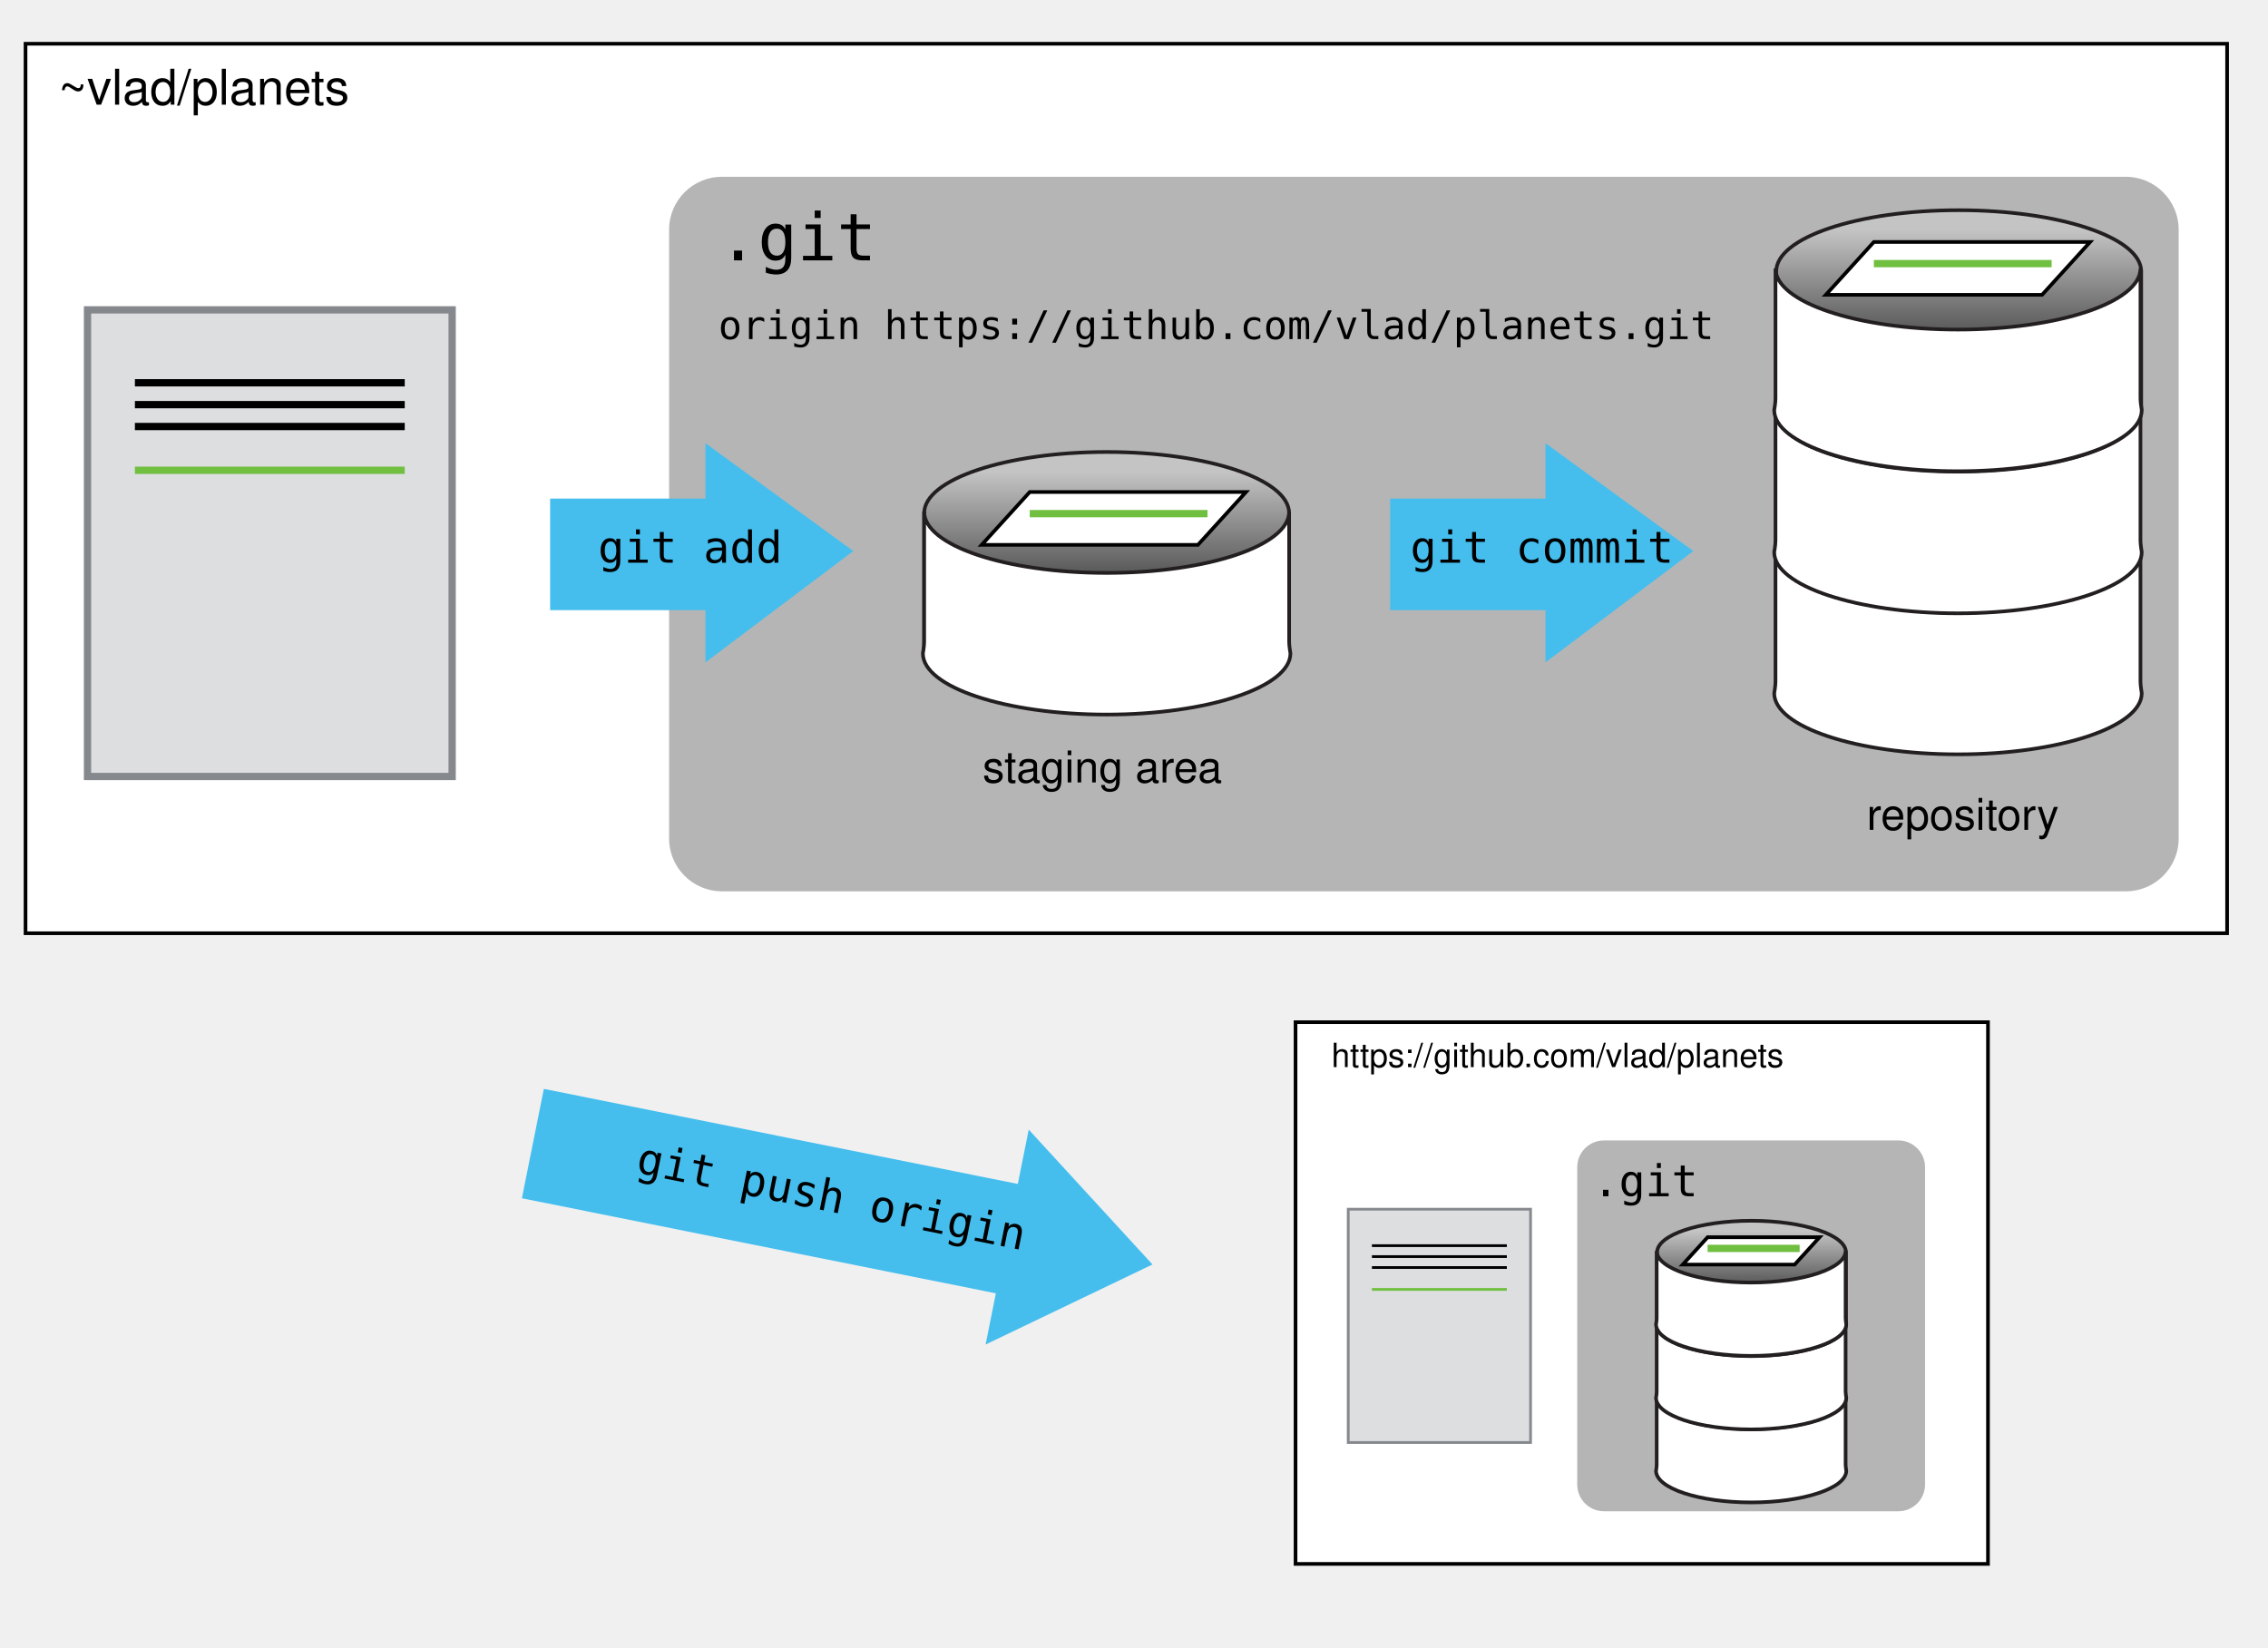
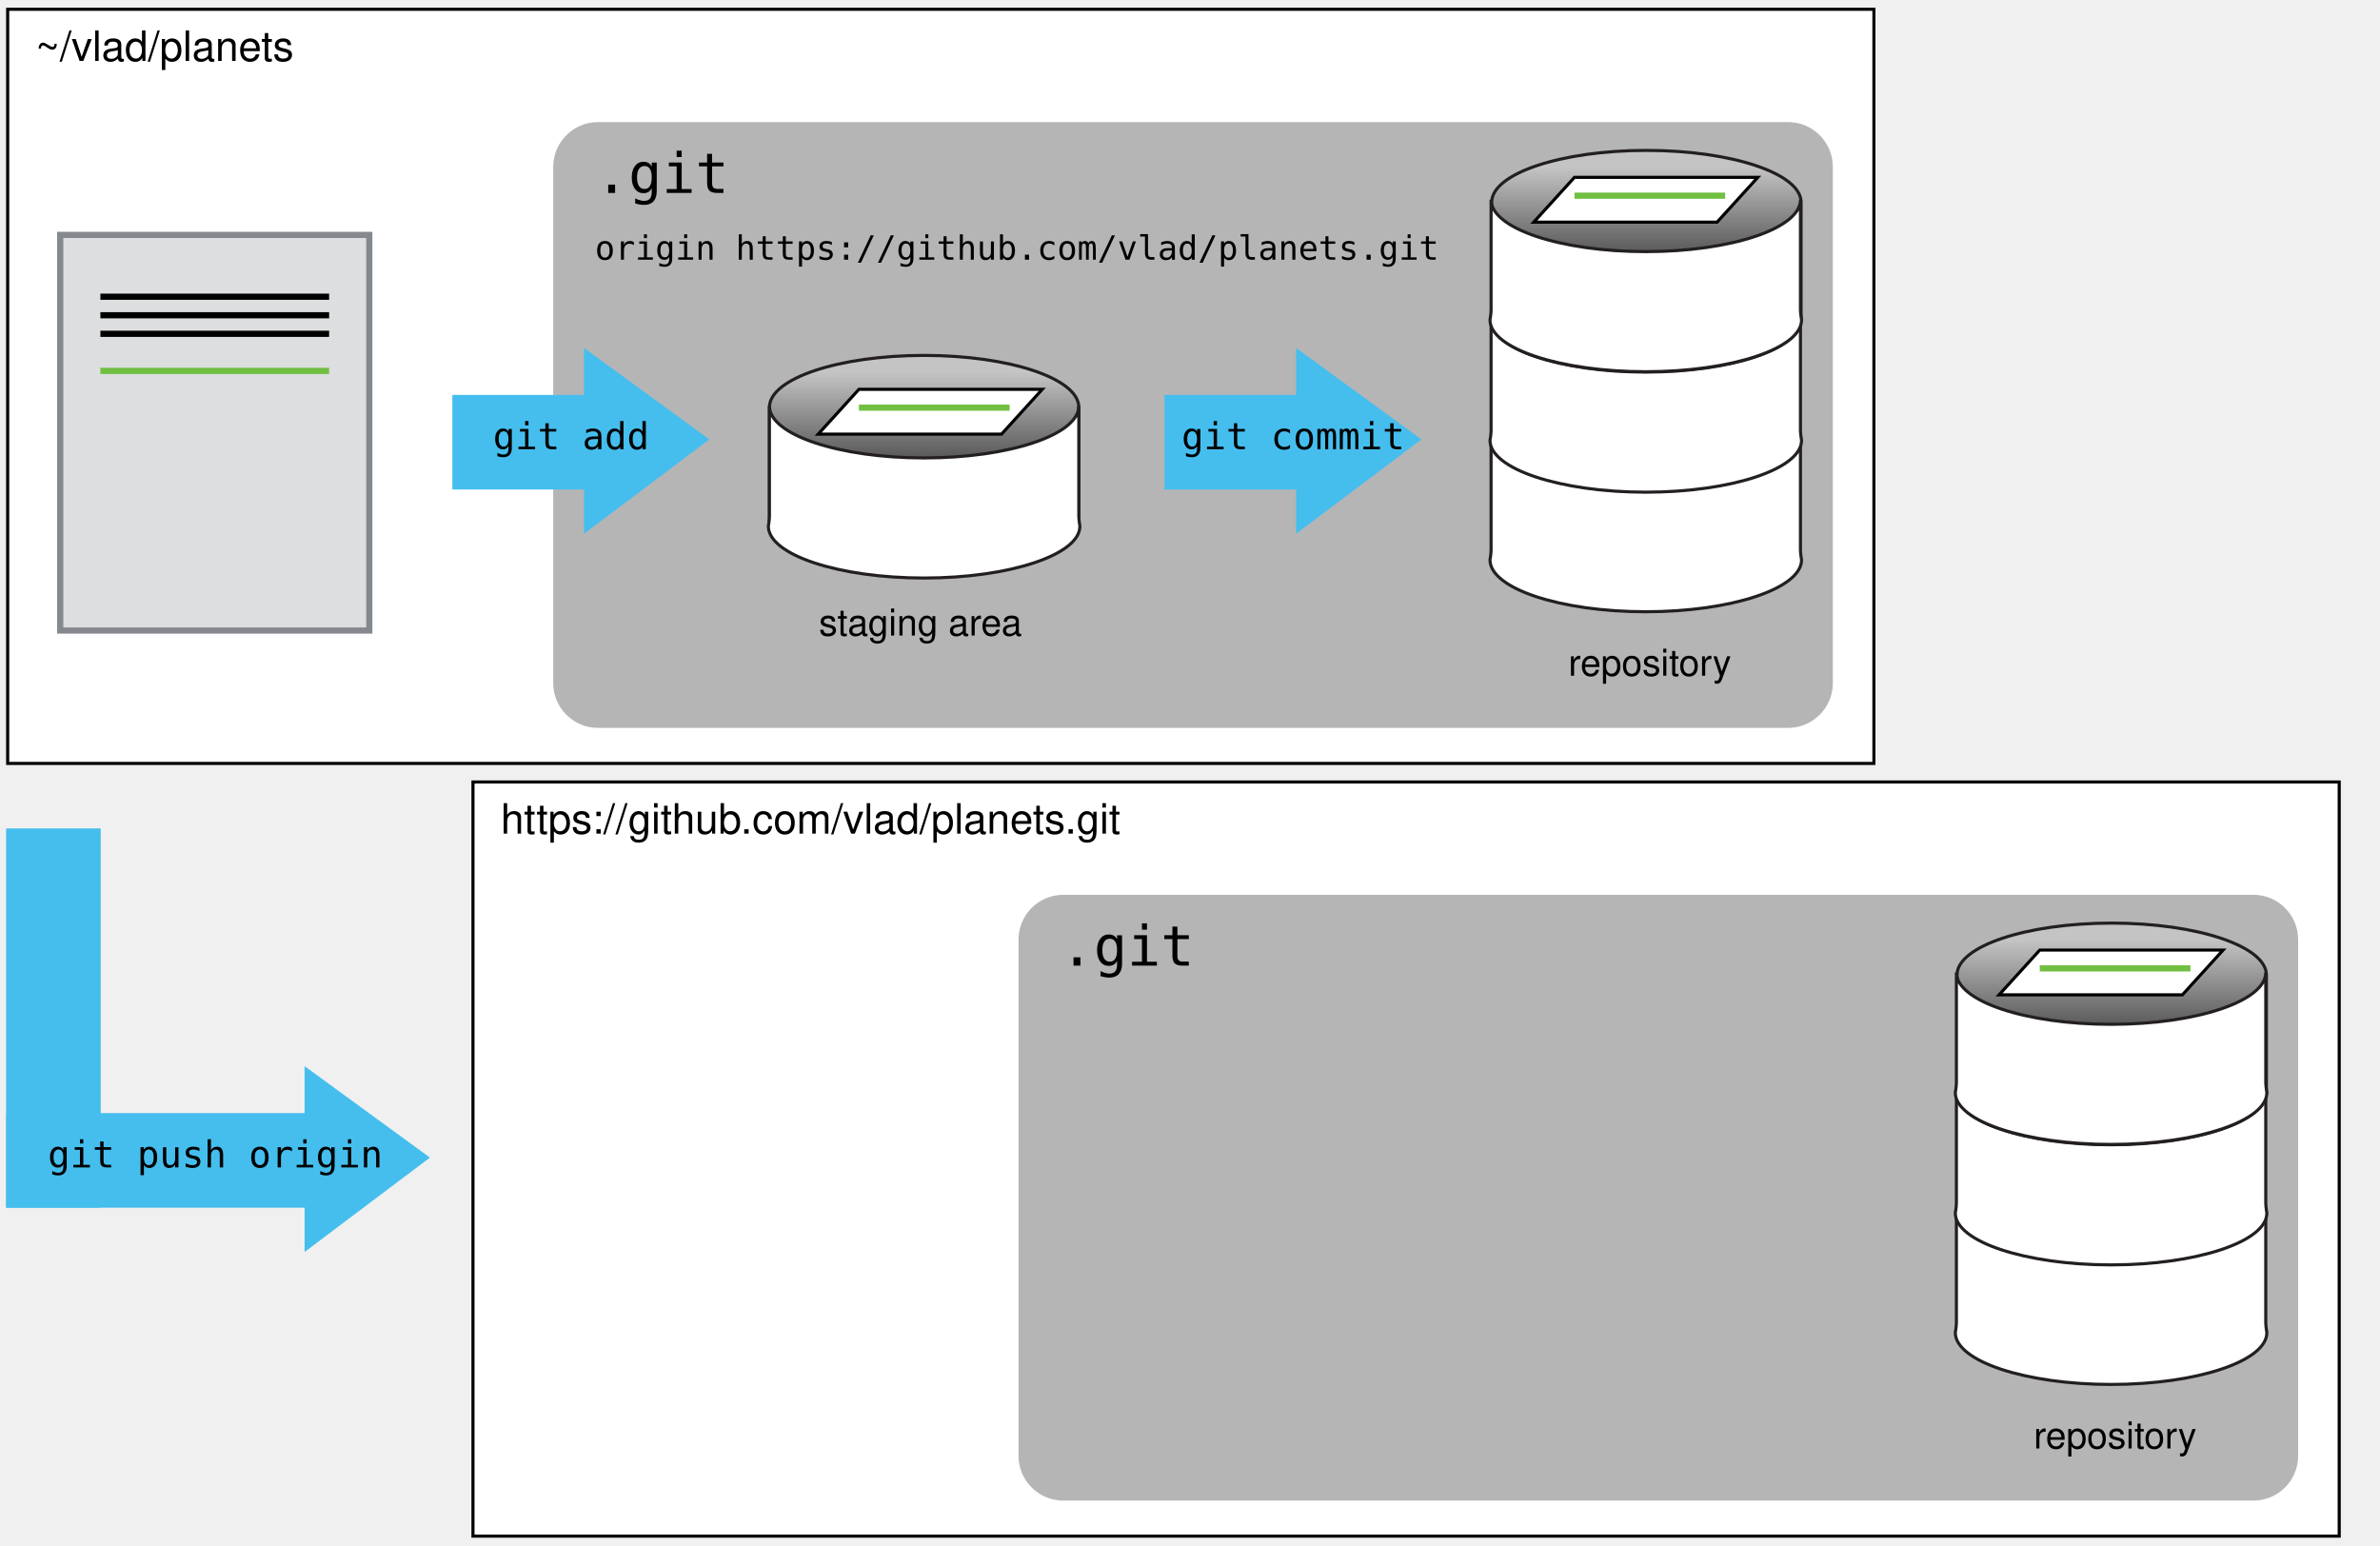
- <svg xmlns="http://www.w3.org/2000/svg" version="1.1" x="0px" y="0px" width="622px" height="452px" viewBox="0 0 622 452" enable-background="new 0 0 622 452" xml:space="preserve">
-   <g id="Layer_6">
-     <rect x="7" y="12" fill="#FFFFFF" stroke="#000000" stroke-miterlimit="10" width="603.785" height="244" />
-     <rect x="355.302" y="280.401" fill="#FFFFFF" stroke="#000000" stroke-miterlimit="10" width="189.901" height="148.599" />
-     <rect x="365.145" y="286.131" fill="none" width="195.585" height="24.449" />
-     <text transform="matrix(1 0 0 1 365.1445 292.7236)" font-family="'Helvetica'" font-size="9.168">https://github.com/vlad/planets</text>
-     <g>
-       <path fill="#B5B5B5" stroke="#FFFFFF" stroke-miterlimit="10" d="M528.445,320.162c0-4.319-3.502-7.82-7.822-7.82H439.88    c-4.319,0-7.821,3.501-7.821,7.82v87.077c0,4.319,3.502,7.82,7.821,7.82h80.743c4.32,0,7.822-3.501,7.822-7.82V320.162z" />
-       <rect x="436.771" y="319.872" fill="none" width="35" height="15" />
-       <text transform="matrix(1 0 0 1 436.7715 328.1523)" font-family="'Consolas'" font-size="12">.git</text>
+ <svg xmlns="http://www.w3.org/2000/svg" xmlns:xlink="http://www.w3.org/1999/xlink" version="1.1" x="0px" y="0px" width="770" height="500" viewBox="0 0 770 500" enable-background="new 0 0 622 452" xml:space="preserve" id="svg4593">
+   <defs id="defs4776">
+     <linearGradient y2="363.473" x2="480.357" y1="334.872" x1="480.357" gradientUnits="userSpaceOnUse" id="SVGID_1_" gradientTransform="translate(279.4359,-47.97182)">
+       <stop id="stop4613" style="stop-color:#C4C4C4" offset="0.098" />
+       <stop id="stop4615" style="stop-color:#686868" offset="0.533" />
+       <stop id="stop4617" style="stop-color:#000000" offset="1" />
+     </linearGradient>
+     <linearGradient xlink:href="#SVGID_3_" id="linearGradient5073" gradientUnits="userSpaceOnUse" x1="537.177" y1="57.66" x2="537.177" y2="112.913" />
+     <linearGradient xlink:href="#SVGID_3_" id="linearGradient5457" gradientUnits="userSpaceOnUse" x1="537.177" y1="57.66" x2="537.177" y2="112.913" />
+   </defs>
+   <text xml:space="preserve" style="font-style:normal;font-variant:normal;font-weight:normal;font-stretch:normal;font-size:12px;line-height:125%;font-family:Monospace;-inkscape-font-specification:Monospace;text-align:start;letter-spacing:0px;word-spacing:0px;writing-mode:lr-tb;text-anchor:start;fill:#000000;fill-opacity:1;stroke:none;stroke-width:1px;stroke-linecap:butt;stroke-linejoin:miter;stroke-opacity:1" x="722.672" y="35.341" id="text4930">
+     <tspan id="tspan4932" x="722.672" y="35.341" />
+   </text>
+   <g id="g5357" transform="translate(-4.520231,-9)">
+     <g id="g5130">
+       <rect style="fill:#ffffff;stroke:#000000;stroke-miterlimit:10" id="rect4596" height="244" width="603.785" stroke-miterlimit="10" y="12" x="7" />
+       <g id="Layer_5">
+         <g id="g4654">
+           <path stroke-miterlimit="10" d="m 598,63 c 0,-8.284 -6.716,-15 -15,-15 l -385,0 c -8.284,0 -15,6.716 -15,15 l 0,167 c 0,8.284 6.716,15 15,15 l 385,0 c 8.284,0 15,-6.716 15,-15 l 0,-167 z" id="path4656" style="fill:#b5b5b5;stroke:#ffffff;stroke-miterlimit:10" />
+           <rect x="197" y="59" width="425" height="70.269" id="rect4658" style="fill:none" />
+           <text transform="translate(197,71.4199)" id="text4660">
+             <tspan x="0" y="0" font-size="18" id="tspan4662" style="font-size:18px;font-family:Consolas">.git</tspan>
+             <tspan x="0" y="21.6" font-size="10.8" id="tspan4664" style="font-size:10.8px;font-family:Consolas">origin https://github.com/vlad/planets.git</tspan>
+           </text>
+         </g>
+         <rect x="16" y="19" width="195.585" height="24.449" id="rect4666" style="fill:none" />
+         <text transform="translate(16,28.707)" font-size="13.5" id="text4668" style="font-size:13.5px;font-family:Helvetica">~/vlad/planets</text>
+       </g>
+       <g id="Layer_1">
+         <g id="g4721">
+           <rect x="24" y="85" width="100" height="128" id="rect4723" style="fill:#dcdee0" />
+           <rect x="24" y="85" width="100" height="128" id="rect4725" style="fill:none;stroke:#85888d;stroke-width:2" />
+           <line x1="37" y1="105" x2="111" y2="105" id="line4727" style="fill:none;stroke:#000000;stroke-width:2" />
+           <line x1="37" y1="111" x2="111" y2="111" id="line4729" style="fill:none;stroke:#000000;stroke-width:2" />
+           <line x1="37" y1="117" x2="111" y2="117" id="line4731" style="fill:none;stroke:#000000;stroke-width:2" />
+           <line x1="37" y1="129" x2="111" y2="129" id="line4733" style="fill:none;stroke:#70bf41;stroke-width:2" />
+         </g>
+       </g>
+       <rect style="fill:none" id="rect4742" height="14" width="52.743" y="146.069" x="164" />
+       <g id="g5114">
+         <g id="g4736">
+           <rect x="150.871" y="136.768" width="45.956" height="30.604" id="rect4738" style="fill:#45beee" />
+           <polygon points="193.467,181.695 234.02,151.163 193.467,121.571 " id="polygon4740" style="fill:#45beee" />
+         </g>
+         <text y="154.35" x="164" font-size="12" id="text4744" style="font-size:12px;font-family:Consolas">git add</text>
+       </g>
+       <rect style="fill:none" id="rect4752" height="14" width="85.542" y="146.069" x="376.98" />
+       <g id="g5108">
+         <g id="g4746">
+           <rect x="381.251" y="136.768" width="45.956" height="30.604" id="rect4748" style="fill:#45beee" />
+           <polygon points="423.847,181.695 464.399,151.163 423.847,121.571 " id="polygon4750" style="fill:#45beee" />
+         </g>
+         <text y="154.35" x="386.764" font-size="12" id="text4754" style="font-size:12px;font-family:Consolas">git commit</text>
+       </g>
+       <rect style="fill:none" id="rect4766" height="17" width="147" y="206" x="229" />
+       <g id="g5093">
+         <g id="Layer_3">
+           <g id="g4671">
+             <linearGradient y2="179.235" x2="303.499" y1="123.986" x1="303.499" gradientUnits="userSpaceOnUse" id="SVGID_2_">
+               <stop id="stop4674" style="stop-color:#C4C4C4" offset="0.098" />
+               <stop id="stop4676" style="stop-color:#686868" offset="0.533" />
+               <stop id="stop4678" style="stop-color:#000000" offset="1" />
+             </linearGradient>
+             <path id="path4680" d="m 253.453,178.205 c 0,-9.264 22.404,-16.777 50.047,-16.777 27.643,0 50.045,7.514 50.045,16.777 l 0,1.029 c 0,0 0,-2.115 0,-3.117 0,-1.007 0,-35.745 0,-35.745 l 0,0.394 c 0,-9.27 -22.402,-16.78 -50.045,-16.78 -27.643,0 -50.047,7.51 -50.047,16.78 l 0,-0.394 c 0,0 0,34.519 0,35.733 0,1.205 0,3.129 0,3.129 l 0,-1.029 z" stroke-miterlimit="10" style="fill:url(#SVGID_2_);stroke:#231f20;stroke-miterlimit:10" />
+             <g id="g4682">
+               <path id="path4684" d="m 353.545,140.373 c 0,0 0,34.738 0,35.745 0,1.002 0.355,3.117 0.355,3.117 0,9.27 -22.758,16.779 -50.4,16.779 -27.642,0 -50.4,-7.51 -50.4,-16.779 0,0 0.354,-1.924 0.354,-3.129 0,-1.214 0,-35.733 0,-35.733 0,9.274 22.404,16.785 50.047,16.785 27.643,0 50.044,-7.511 50.044,-16.785 z" stroke-miterlimit="10" style="fill:#ffffff;stroke:#231f20;stroke-miterlimit:10" />
+             </g>
+           </g>
+           <g id="g4686">
+             <polygon id="polygon4688" points="341.719,134.965 282.411,134.965 269.235,149.459 328.542,149.459 " stroke-miterlimit="10" style="fill:#ffffff;stroke:#000000;stroke-miterlimit:10" />
+             <line id="line4690" y2="140.894" x2="331.165" y1="140.894" x1="282.411" style="fill:none;stroke:#70bf41;stroke-width:2" />
+           </g>
+         </g>
+         <text y="214.628" x="269.477" font-size="12" id="text4768" style="font-size:12px;font-family:Helvetica">staging area</text>
+       </g>
+       <rect style="fill:none" id="rect4770" height="17" width="147" y="219" x="464.785" />
+       <g id="g5075">
+         <g id="Layer_4">
+           <linearGradient y2="112.913" x2="537.177" y1="57.66" x1="537.177" gradientUnits="userSpaceOnUse" id="SVGID_3_">
+             <stop id="stop4694" style="stop-color:#C4C4C4" offset="0.098" />
+             <stop id="stop4696" style="stop-color:#686868" offset="0.533" />
+             <stop id="stop4698" style="stop-color:#000000" offset="1" />
+           </linearGradient>
+           <path id="path4700" d="m 487.13,111.882 c 0,-9.268 22.407,-16.781 50.047,-16.781 27.641,0 50.047,7.513 50.047,16.781 l 0,1.03 c 0,0 0,-2.118 0,-3.121 0,-1.003 0,-35.739 0,-35.739 l 0,0.388 c 0,-9.268 -22.406,-16.781 -50.047,-16.781 -27.64,0 -50.047,7.513 -50.047,16.781 l 0,-0.388 c 0,0 0,34.519 0,35.728 0,1.209 0,3.132 0,3.132 l 0,-1.03 z" stroke-miterlimit="10" style="fill:url(#linearGradient5457);stroke:#231f20;stroke-miterlimit:10" />
+           <g id="g4702">
+             <path id="path4704" d="m 587.021,151.283 c 0,0 0,34.738 0,35.74 0,1.002 0.354,3.121 0.354,3.121 0,9.268 -22.76,16.779 -50.4,16.779 -27.64,0 -50.399,-7.512 -50.399,-16.779 0,0 0.353,-1.924 0.353,-3.133 0,-1.209 0,-35.729 0,-35.729 0,9.268 22.407,16.781 50.047,16.781 27.638,0.001 50.045,-7.512 50.045,-16.78 z" stroke-miterlimit="10" style="fill:#ffffff;stroke:#231f20;stroke-miterlimit:10" />
+           </g>
+           <g id="g4706">
+             <path id="path4708" d="m 587.021,112.601 c 0,0 0,34.736 0,35.739 0,1.002 0.354,3.121 0.354,3.121 0,9.268 -22.76,16.779 -50.4,16.779 -27.64,0 -50.399,-7.512 -50.399,-16.779 0,0 0.353,-1.923 0.353,-3.132 0,-1.209 0,-35.728 0,-35.728 0,9.268 22.407,16.78 50.047,16.78 27.638,0 50.045,-7.512 50.045,-16.78 z" stroke-miterlimit="10" style="fill:#ffffff;stroke:#231f20;stroke-miterlimit:10" />
+           </g>
+           <g id="g4710">
+             <path id="path4712" d="m 587.021,73.628 c 0,0 0,34.737 0,35.739 0,1.002 0.354,3.12 0.354,3.12 0,9.269 -22.76,16.781 -50.4,16.781 -27.64,0 -50.399,-7.513 -50.399,-16.781 0,0 0.353,-1.922 0.353,-3.131 0,-1.209 0,-35.728 0,-35.728 0,9.268 22.407,16.78 50.047,16.78 27.638,0.001 50.045,-7.512 50.045,-16.78 z" stroke-miterlimit="10" style="fill:#ffffff;stroke:#231f20;stroke-miterlimit:10" />
+           </g>
+           <g id="g4714">
+             <polygon id="polygon4716" points="573.216,66.381 513.908,66.381 500.732,80.875 560.039,80.875 " stroke-miterlimit="10" style="fill:#ffffff;stroke:#000000;stroke-miterlimit:10" />
+             <line id="line4718" y2="72.311" x2="562.662" y1="72.311" x1="513.908" style="fill:none;stroke:#70bf41;stroke-width:2" />
+           </g>
+         </g>
+         <text y="227.628" x="511.941" font-size="12" id="text4772" style="font-size:12px;font-family:Helvetica">repository</text>
+       </g>
+       <rect x="464.785" y="219" width="147" height="17" id="rect4977" style="fill:none" />
    </g>
-     <linearGradient id="SVGID_1_" gradientUnits="userSpaceOnUse" x1="480.357" y1="334.872" x2="480.357" y2="363.473">
-       <stop offset="0.098" style="stop-color:#C4C4C4" />
-       <stop offset="0.533" style="stop-color:#686868" />
-       <stop offset="1" style="stop-color:#000000" />
-     </linearGradient>
-     <path fill="url(#SVGID_1_)" stroke="#231F20" stroke-miterlimit="10" d="M454.451,362.939c0-4.798,11.6-8.687,25.906-8.687   c14.308,0,25.906,3.889,25.906,8.687v0.533c0,0,0-1.097,0-1.615c0-0.52,0-18.5,0-18.5v0.201c0-4.797-11.599-8.687-25.906-8.687   c-14.307,0-25.906,3.89-25.906,8.687v-0.201c0,0,0,17.868,0,18.494s0,1.621,0,1.621V362.939z" />
-     <g>
-       <path fill="#FFFFFF" stroke="#231F20" stroke-miterlimit="10" d="M506.158,383.334c0,0,0,17.982,0,18.501s0.184,1.615,0.184,1.615    c0,4.797-11.781,8.686-26.09,8.686c-14.307,0-26.088-3.889-26.088-8.686c0,0,0.183-0.996,0.183-1.621c0-0.626,0-18.495,0-18.495    c0,4.798,11.599,8.687,25.905,8.687C494.561,392.021,506.158,388.132,506.158,383.334z" />
-     </g>
-     <g>
-       <path fill="#FFFFFF" stroke="#231F20" stroke-miterlimit="10" d="M506.158,363.312c0,0,0,17.98,0,18.5    c0,0.519,0.184,1.615,0.184,1.615c0,4.797-11.781,8.686-26.09,8.686c-14.307,0-26.088-3.889-26.088-8.686    c0,0,0.183-0.996,0.183-1.622s0-18.493,0-18.493c0,4.797,11.599,8.686,25.905,8.686    C494.561,371.997,506.158,368.108,506.158,363.312z" />
-     </g>
-     <g>
-       <path fill="#FFFFFF" stroke="#231F20" stroke-miterlimit="10" d="M506.158,343.138c0,0,0,17.98,0,18.5    c0,0.519,0.184,1.615,0.184,1.615c0,4.798-11.781,8.687-26.09,8.687c-14.307,0-26.088-3.889-26.088-8.687    c0,0,0.183-0.995,0.183-1.621s0-18.494,0-18.494c0,4.798,11.599,8.687,25.905,8.687    C494.561,351.824,506.158,347.936,506.158,343.138z" />
-     </g>
-     <g>
-       <polygon fill="#FFFFFF" stroke="#000000" stroke-miterlimit="10" points="499.013,339.387 468.312,339.387 461.493,346.889     492.191,346.889   " />
-       <line fill="none" stroke="#70BF41" stroke-width="2" x1="468.312" y1="342.455" x2="493.55" y2="342.455" />
-     </g>
-     <g>
-       <rect x="369.752" y="331.701" fill="#DCDEE0" width="50" height="64" />
-       <rect x="369.752" y="331.701" fill="none" stroke="#85888D" stroke-width="0.75" width="50" height="64" />
-       <line fill="none" stroke="#000000" stroke-width="0.75" x1="376.252" y1="341.701" x2="413.252" y2="341.701" />
-       <line fill="none" stroke="#000000" stroke-width="0.75" x1="376.252" y1="344.701" x2="413.252" y2="344.701" />
-       <line fill="none" stroke="#000000" stroke-width="0.75" x1="376.252" y1="347.701" x2="413.252" y2="347.701" />
-       <line fill="none" stroke="#70BF41" stroke-width="0.75" x1="376.252" y1="353.701" x2="413.252" y2="353.701" />
+     <g transform="translate(53.96832,0)" id="g5323">
+       <g id="g5196" transform="translate(96.57214,0)">
+         <rect style="fill:#ffffff;stroke:#000000;stroke-miterlimit:10" id="rect4811" height="244" width="603.785" stroke-miterlimit="10" y="262" x="7" />
+         <path style="fill:#b5b5b5;stroke:#ffffff;stroke-miterlimit:10" stroke-miterlimit="10" d="m 598,313 c 0,-8.284 -6.716,-15 -15,-15 l -385,0 c -8.284,0 -15,6.716 -15,15 l 0,167 c 0,8.284 6.716,15 15,15 l 385,0 c 8.284,0 15,-6.716 15,-15 l 0,-167 z" id="path4817" />
+         <rect style="fill:none" x="197" y="309" width="425" height="70.269" id="rect4819" />
+         <text y="321.42" x="197" id="text4821">
+           <tspan style="font-size:18px;font-family:Consolas" x="197" y="321.42" font-size="18" id="tspan4823">.git</tspan>
+           <tspan style="font-size:10.8px;font-family:Consolas" x="197" y="343.02" font-size="10.8" id="tspan4825" />
+         </text>
+         <rect id="rect4827" height="24.449" width="195.585" y="269" x="16" style="fill:none" />
+         <text y="278.707" x="16" id="text4829" font-size="13.5" style="font-size:13.5px;font-family:Helvetica">https://github.com/vlad/planets.git</text>
+         <g transform="translate(0,250)" id="g5055">
+           <g id="g5023">
+             <linearGradient y2="112.913" x2="537.177" y1="57.66" x1="537.177" gradientUnits="userSpaceOnUse" id="linearGradient5025">
+               <stop id="stop5027" style="stop-color:#C4C4C4" offset="0.098" />
+               <stop id="stop5029" style="stop-color:#686868" offset="0.533" />
+               <stop id="stop5031" style="stop-color:#000000" offset="1" />
+             </linearGradient>
+             <path style="fill:url(#linearGradient5073);stroke:#231f20;stroke-miterlimit:10" id="path5033" d="m 487.13,111.882 c 0,-9.268 22.407,-16.781 50.047,-16.781 27.641,0 50.047,7.513 50.047,16.781 l 0,1.03 c 0,0 0,-2.118 0,-3.121 0,-1.003 0,-35.739 0,-35.739 l 0,0.388 c 0,-9.268 -22.406,-16.781 -50.047,-16.781 -27.64,0 -50.047,7.513 -50.047,16.781 l 0,-0.388 c 0,0 0,34.519 0,35.728 0,1.209 0,3.132 0,3.132 l 0,-1.03 z" stroke-miterlimit="10" />
+             <g id="g5035">
+               <path style="fill:#ffffff;stroke:#231f20;stroke-miterlimit:10" id="path5037" d="m 587.021,151.283 c 0,0 0,34.738 0,35.74 0,1.002 0.354,3.121 0.354,3.121 0,9.268 -22.76,16.779 -50.4,16.779 -27.64,0 -50.399,-7.512 -50.399,-16.779 0,0 0.353,-1.924 0.353,-3.133 0,-1.209 0,-35.729 0,-35.729 0,9.268 22.407,16.781 50.047,16.781 27.638,0.001 50.045,-7.512 50.045,-16.78 z" stroke-miterlimit="10" />
+             </g>
+             <g id="g5039">
+               <path style="fill:#ffffff;stroke:#231f20;stroke-miterlimit:10" id="path5041" d="m 587.021,112.601 c 0,0 0,34.736 0,35.739 0,1.002 0.354,3.121 0.354,3.121 0,9.268 -22.76,16.779 -50.4,16.779 -27.64,0 -50.399,-7.512 -50.399,-16.779 0,0 0.353,-1.923 0.353,-3.132 0,-1.209 0,-35.728 0,-35.728 0,9.268 22.407,16.78 50.047,16.78 27.638,0 50.045,-7.512 50.045,-16.78 z" stroke-miterlimit="10" />
+             </g>
+             <g id="g5043">
+               <path style="fill:#ffffff;stroke:#231f20;stroke-miterlimit:10" id="path5045" d="m 587.021,73.628 c 0,0 0,34.737 0,35.739 0,1.002 0.354,3.12 0.354,3.12 0,9.269 -22.76,16.781 -50.4,16.781 -27.64,0 -50.399,-7.513 -50.399,-16.781 0,0 0.353,-1.922 0.353,-3.131 0,-1.209 0,-35.728 0,-35.728 0,9.268 22.407,16.78 50.047,16.78 27.638,0.001 50.045,-7.512 50.045,-16.78 z" stroke-miterlimit="10" />
+             </g>
+             <g id="g5047">
+               <polygon style="fill:#ffffff;stroke:#000000;stroke-miterlimit:10" id="polygon5049" points="513.908,66.381 500.732,80.875 560.039,80.875 573.216,66.381 " stroke-miterlimit="10" />
+               <line style="fill:none;stroke:#70bf41;stroke-width:2" id="line5051" y2="72.311" x2="562.662" y1="72.311" x1="513.908" />
+             </g>
+           </g>
+           <text y="227.628" x="511.941" font-size="12" id="text5053" style="font-size:12px;font-family:Helvetica">repository</text>
+         </g>
+         <rect x="200.719" y="272.824" transform="matrix(0.9804651,0.196693,-0.196693,0.9804651,0,0)" width="165.548" height="14" id="rect4762" style="fill:none" />
+       </g>
+       <g id="g5317">
+         <rect style="fill:#45beee" id="rect5294" height="30.604" width="122.711" y="16.864" x="277.028" transform="matrix(0,1,-1,0,0,0)" />
+         <rect x="-47.468" y="369.135" width="99.924" height="30.604" id="rect5124" style="fill:#45beee" />
+         <polygon transform="translate(-374.751,232.367)" points="423.847,121.571 423.847,181.695 464.399,151.163 " id="polygon5126" style="fill:#45beee" />
+         <text style="font-size:12px;font-family:Consolas" id="text5128" font-size="12" x="-33.987" y="386.717">git push origin</text>
+       </g>
    </g>
  </g>
-   <g id="Layer_5">
-     <g>
-       <path fill="#B5B5B5" stroke="#FFFFFF" stroke-miterlimit="10" d="M598,63c0-8.284-6.716-15-15-15H198c-8.284,0-15,6.716-15,15v167    c0,8.284,6.716,15,15,15h385c8.284,0,15-6.716,15-15V63z" />
-       <rect x="197" y="59" fill="none" width="425" height="70.269" />
-       <text transform="matrix(1 0 0 1 197 71.4199)">
-         <tspan x="0" y="0" font-family="'Consolas'" font-size="18">.git</tspan>
-         <tspan x="0" y="21.6" font-family="'Consolas'" font-size="10.8">origin https://github.com/vlad/planets.git</tspan>
-       </text>
-     </g>
-     <rect x="16" y="19" fill="none" width="195.585" height="24.449" />
-     <text transform="matrix(1 0 0 1 16 28.707)" font-family="'Helvetica'" font-size="13.5">~vlad/planets</text>
-   </g>
-   <g id="Layer_3">
-     <g>
-       <linearGradient id="SVGID_2_" gradientUnits="userSpaceOnUse" x1="303.499" y1="123.986" x2="303.499" y2="179.235">
-         <stop offset="0.098" style="stop-color:#C4C4C4" />
-         <stop offset="0.533" style="stop-color:#686868" />
-         <stop offset="1" style="stop-color:#000000" />
-       </linearGradient>
-       <path fill="url(#SVGID_2_)" stroke="#231F20" stroke-miterlimit="10" d="M253.453,178.205c0-9.264,22.404-16.777,50.047-16.777    s50.045,7.514,50.045,16.777v1.029c0,0,0-2.115,0-3.117c0-1.007,0-35.745,0-35.745v0.394c0-9.27-22.402-16.78-50.045-16.78    s-50.047,7.51-50.047,16.78v-0.394c0,0,0,34.519,0,35.733c0,1.205,0,3.129,0,3.129V178.205z" />
-       <g>
-         <path fill="#FFFFFF" stroke="#231F20" stroke-miterlimit="10" d="M353.545,140.373c0,0,0,34.738,0,35.745     c0,1.002,0.355,3.117,0.355,3.117c0,9.27-22.758,16.779-50.4,16.779s-50.4-7.51-50.4-16.779c0,0,0.354-1.924,0.354-3.129     c0-1.214,0-35.733,0-35.733c0,9.274,22.404,16.785,50.047,16.785S353.545,149.647,353.545,140.373z" />
-       </g>
-     </g>
-     <g>
-       <polygon fill="#FFFFFF" stroke="#000000" stroke-miterlimit="10" points="341.719,134.965 282.411,134.965 269.235,149.459     328.542,149.459   " />
-       <line fill="none" stroke="#70BF41" stroke-width="2" x1="282.411" y1="140.894" x2="331.165" y2="140.894" />
-     </g>
-   </g>
-   <g id="Layer_4">
-     <linearGradient id="SVGID_3_" gradientUnits="userSpaceOnUse" x1="537.177" y1="57.66" x2="537.177" y2="112.913">
-       <stop offset="0.098" style="stop-color:#C4C4C4" />
-       <stop offset="0.533" style="stop-color:#686868" />
-       <stop offset="1" style="stop-color:#000000" />
-     </linearGradient>
-     <path fill="url(#SVGID_3_)" stroke="#231F20" stroke-miterlimit="10" d="M487.13,111.882c0-9.268,22.407-16.781,50.047-16.781   c27.641,0,50.047,7.513,50.047,16.781v1.03c0,0,0-2.118,0-3.121s0-35.739,0-35.739v0.388c0-9.268-22.406-16.781-50.047-16.781   c-27.64,0-50.047,7.513-50.047,16.781v-0.388c0,0,0,34.519,0,35.728s0,3.132,0,3.132V111.882z" />
-     <g>
-       <path fill="#FFFFFF" stroke="#231F20" stroke-miterlimit="10" d="M587.021,151.283c0,0,0,34.738,0,35.74s0.354,3.121,0.354,3.121    c0,9.268-22.76,16.779-50.4,16.779c-27.64,0-50.399-7.512-50.399-16.779c0,0,0.353-1.924,0.353-3.133s0-35.729,0-35.729    c0,9.268,22.407,16.781,50.047,16.781C564.614,168.064,587.021,160.551,587.021,151.283z" />
-     </g>
-     <g>
-       <path fill="#FFFFFF" stroke="#231F20" stroke-miterlimit="10" d="M587.021,112.601c0,0,0,34.736,0,35.739    c0,1.002,0.354,3.121,0.354,3.121c0,9.268-22.76,16.779-50.4,16.779c-27.64,0-50.399-7.512-50.399-16.779    c0,0,0.353-1.923,0.353-3.132s0-35.728,0-35.728c0,9.268,22.407,16.78,50.047,16.78    C564.614,129.381,587.021,121.869,587.021,112.601z" />
-     </g>
-     <g>
-       <path fill="#FFFFFF" stroke="#231F20" stroke-miterlimit="10" d="M587.021,73.628c0,0,0,34.737,0,35.739s0.354,3.12,0.354,3.12    c0,9.269-22.76,16.781-50.4,16.781c-27.64,0-50.399-7.513-50.399-16.781c0,0,0.353-1.922,0.353-3.131s0-35.728,0-35.728    c0,9.268,22.407,16.78,50.047,16.78C564.614,90.409,587.021,82.896,587.021,73.628z" />
-     </g>
-     <g>
-       <polygon fill="#FFFFFF" stroke="#000000" stroke-miterlimit="10" points="573.216,66.381 513.908,66.381 500.732,80.875     560.039,80.875   " />
-       <line fill="none" stroke="#70BF41" stroke-width="2" x1="513.908" y1="72.311" x2="562.662" y2="72.311" />
-     </g>
-   </g>
-   <g id="Layer_1">
-     <g>
-       <rect x="24" y="85" fill="#DCDEE0" width="100" height="128" />
-       <rect x="24" y="85" fill="none" stroke="#85888D" stroke-width="2" width="100" height="128" />
-       <line fill="none" stroke="#000000" stroke-width="2" x1="37" y1="105" x2="111" y2="105" />
-       <line fill="none" stroke="#000000" stroke-width="2" x1="37" y1="111" x2="111" y2="111" />
-       <line fill="none" stroke="#000000" stroke-width="2" x1="37" y1="117" x2="111" y2="117" />
-       <line fill="none" stroke="#70BF41" stroke-width="2" x1="37" y1="129" x2="111" y2="129" />
-     </g>
-   </g>
-   <g id="Layer_2">
-     <g>
-       <rect x="150.871" y="136.768" fill="#45BEEE" width="45.956" height="30.604" />
-       <polygon fill="#45BEEE" points="193.467,121.571 193.467,181.695 234.02,151.163   " />
-     </g>
-     <rect x="164" y="146.069" fill="none" width="52.743" height="14" />
-     <text transform="matrix(1 0 0 1 164 154.3496)" font-family="'Consolas'" font-size="12">git add</text>
-     <g>
-       <rect x="381.251" y="136.768" fill="#45BEEE" width="45.956" height="30.604" />
-       <polygon fill="#45BEEE" points="423.847,121.571 423.847,181.695 464.399,151.163   " />
-     </g>
-     <rect x="376.98" y="146.069" fill="none" width="85.542" height="14" />
-     <text transform="matrix(1 0 0 1 386.7637 154.3496)" font-family="'Consolas'" font-size="12">git commit</text>
-     <g>
-       <rect x="144.797" y="311.759" transform="matrix(0.9805 0.1967 -0.1967 0.9805 68.499 -35.4671)" fill="#45BEEE" width="135.957" height="30.604" />
-       <polygon fill="#45BEEE" points="282.129,309.871 270.301,368.82 316.068,346.862   " />
-     </g>
-     <rect x="140.124" y="323.112" transform="matrix(0.9805 0.1967 -0.1967 0.9805 69.2996 -37.3993)" fill="none" width="165.542" height="14" />
-     <text transform="matrix(0.9805 0.1967 -0.1967 0.9805 174.1279 321.6309)" font-family="'Consolas'" font-size="12">git push origin</text>
-     <rect x="229" y="206" fill="none" width="147" height="17" />
-     <text transform="matrix(1 0 0 1 269.4766 214.6279)" font-family="'Helvetica'" font-size="12">staging area</text>
-     <rect x="464.785" y="219" fill="none" width="147" height="17" />
-     <text transform="matrix(1 0 0 1 511.9414 227.6279)" font-family="'Helvetica'" font-size="12">repository</text>
-   </g>
</svg>
